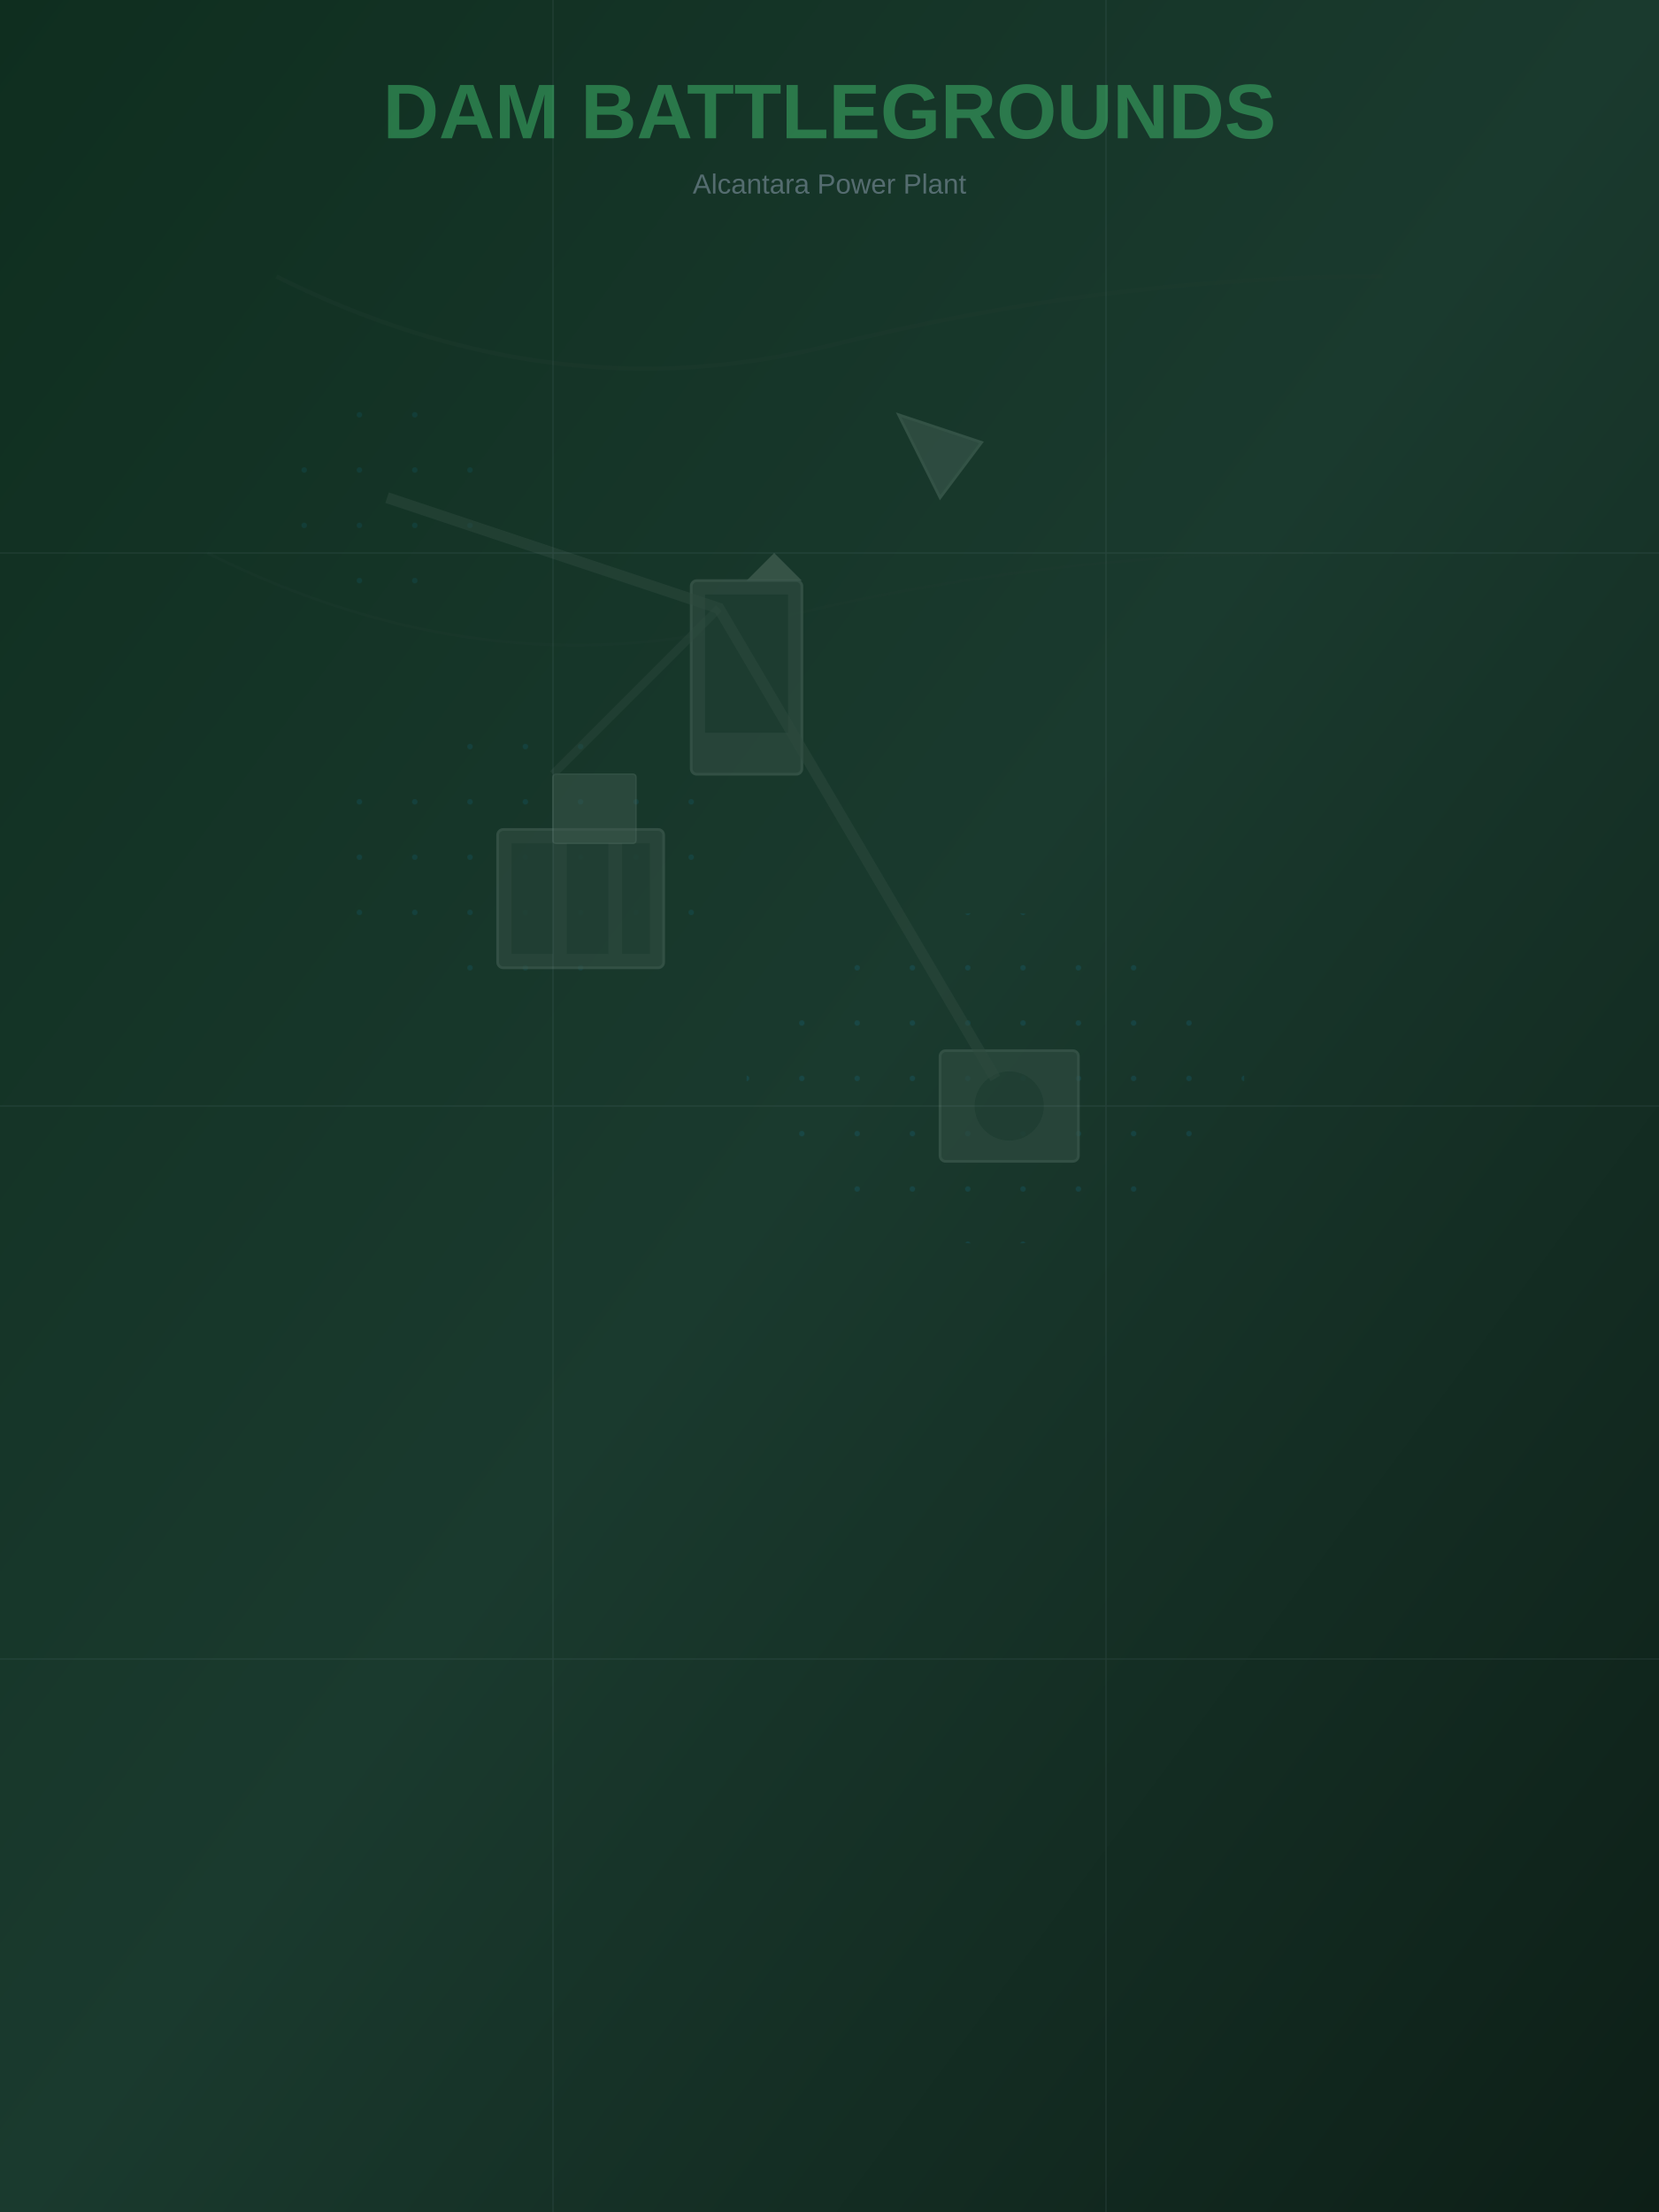
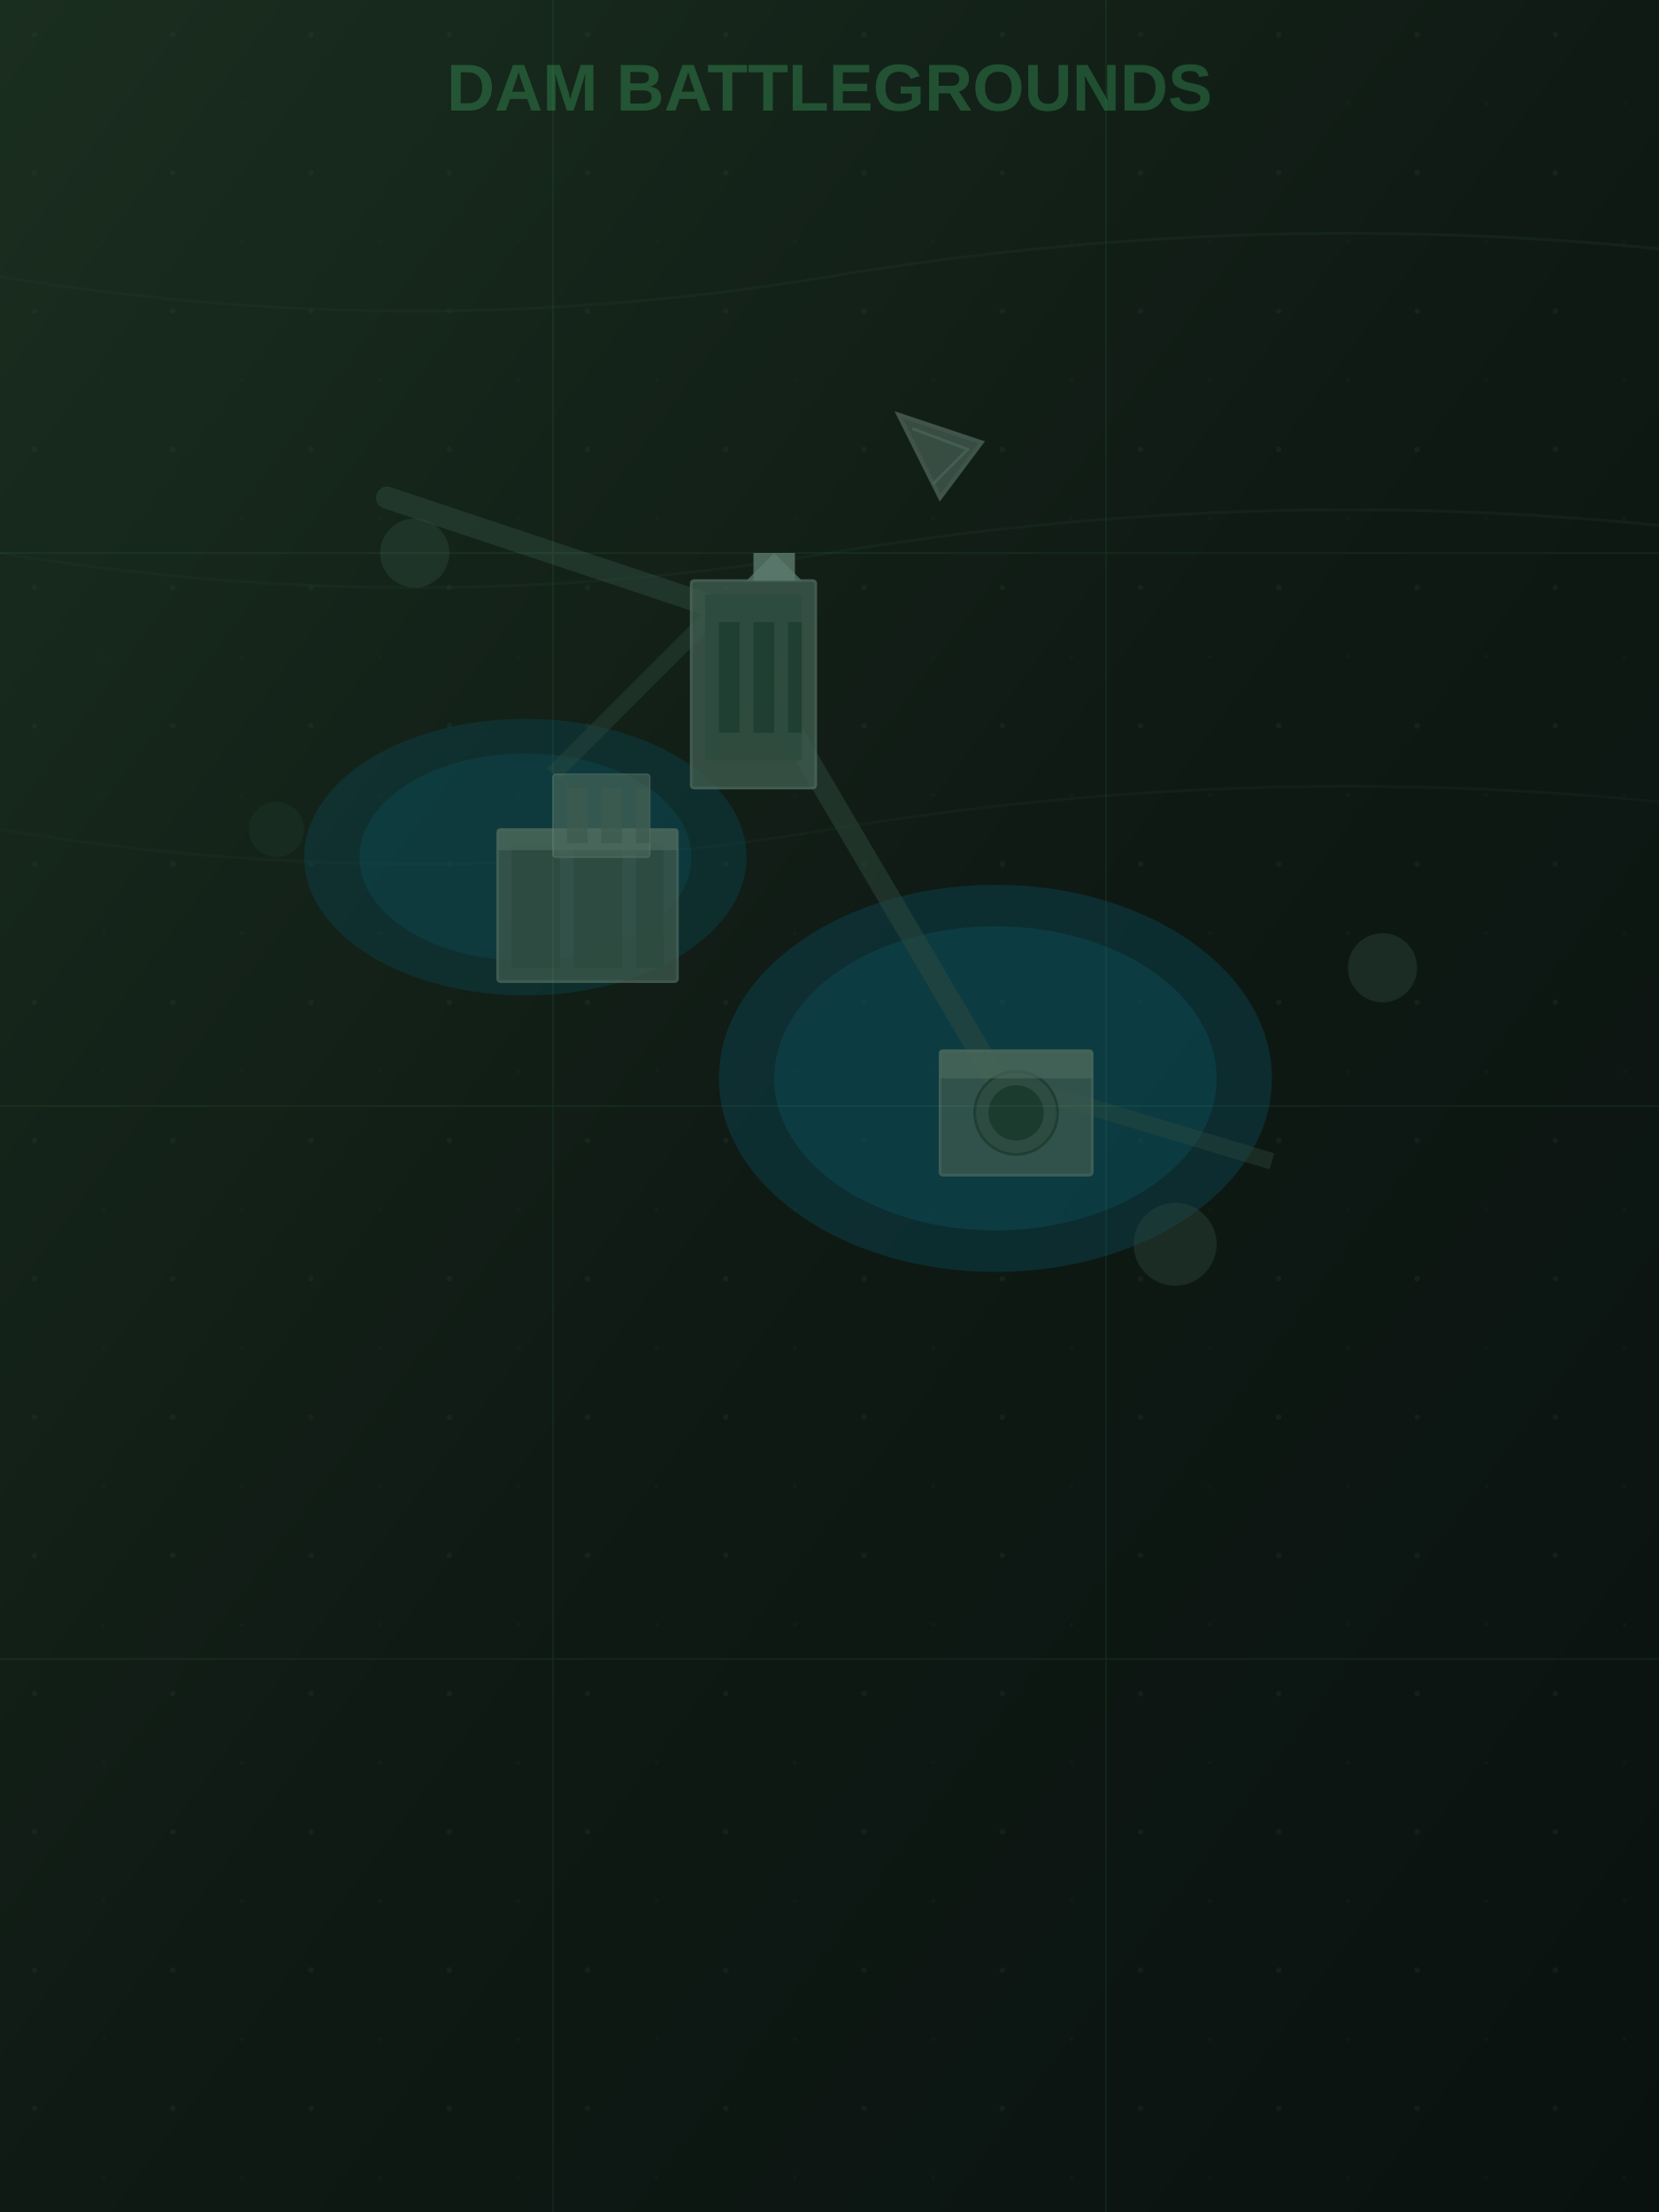
<svg xmlns="http://www.w3.org/2000/svg" width="1200" height="1600">
  <defs>
    <linearGradient id="damBg" x1="0%" y1="0%" x2="100%" y2="100%">
-       <stop offset="0%" style="stop-color:#0f2e1f;stop-opacity:1" />
-       <stop offset="50%" style="stop-color:#1a3a2e;stop-opacity:1" />
-       <stop offset="100%" style="stop-color:#0d1f17;stop-opacity:1" />
+       <stop offset="0%" style="stop-color:#1a2e1f;stop-opacity:1" />
+       <stop offset="50%" style="stop-color:#0f1a14;stop-opacity:1" />
+       <stop offset="100%" style="stop-color:#0a1210;stop-opacity:1" />
    </linearGradient>
-     <pattern id="waterPattern" x="0" y="0" width="40" height="40" patternUnits="userSpaceOnUse">
-       <circle cx="20" cy="20" r="2" fill="#0ea5e9" opacity="0.3" />
+     <pattern id="terrainPattern" x="0" y="0" width="100" height="100" patternUnits="userSpaceOnUse">
+       <circle cx="25" cy="25" r="2" fill="#2d4a3e" opacity="0.2" />
+       <circle cx="75" cy="75" r="1.5" fill="#1e3a2e" opacity="0.15" />
    </pattern>
  </defs>
  <rect width="1200" height="1600" fill="url(#damBg)" />
-   <ellipse cx="720" cy="780" rx="180" ry="120" fill="url(#waterPattern)" opacity="0.4" />
-   <ellipse cx="380" cy="620" rx="140" ry="90" fill="url(#waterPattern)" opacity="0.35" />
-   <ellipse cx="280" cy="360" rx="100" ry="70" fill="url(#waterPattern)" opacity="0.3" />
-   <path d="M 200 200 Q 400 300 600 250 T 1000 200" stroke="#1e3a2e" stroke-width="3" fill="none" opacity="0.4" />
-   <path d="M 150 400 Q 350 500 550 450 T 950 400" stroke="#1e3a2e" stroke-width="2" fill="none" opacity="0.3" />
-   <rect x="500" y="420" width="80" height="140" fill="#2d4a3e" opacity="0.7" stroke="#3d5a4e" stroke-width="2" rx="4" />
-   <rect x="510" y="430" width="60" height="100" fill="#1a3a2e" opacity="0.8" />
-   <polygon points="540,420 560,400 580,420" fill="#3d5a4e" opacity="0.8" />
-   <rect x="360" y="600" width="120" height="100" fill="#2d4a3e" opacity="0.7" stroke="#3d5a4e" stroke-width="2" rx="4" />
-   <rect x="370" y="610" width="30" height="80" fill="#1a3a2e" opacity="0.6" />
-   <rect x="410" y="610" width="30" height="80" fill="#1a3a2e" opacity="0.6" />
-   <rect x="450" y="610" width="20" height="80" fill="#1a3a2e" opacity="0.6" />
-   <rect x="680" y="760" width="100" height="80" fill="#2d4a3e" opacity="0.7" stroke="#3d5a4e" stroke-width="2" rx="4" />
-   <circle cx="730" cy="800" r="25" fill="#1a3a2e" opacity="0.6" />
-   <rect x="400" y="560" width="60" height="50" fill="#3d5a4e" opacity="0.5" stroke="#4d6a5e" stroke-width="1" rx="2" />
-   <path d="M 650 300 L 710 320 L 680 360 Z" fill="#4d6a5e" opacity="0.4" stroke="#5d7a6e" stroke-width="2" />
-   <path d="M 280 360 L 520 440 L 720 780" stroke="#2d4a3e" stroke-width="8" fill="none" opacity="0.5" />
-   <path d="M 400 560 L 520 440" stroke="#2d4a3e" stroke-width="6" fill="none" opacity="0.4" />
-   <g opacity="0.1">
-     <line x1="0" y1="400" x2="1200" y2="400" stroke="#94a3b8" stroke-width="1" />
-     <line x1="0" y1="800" x2="1200" y2="800" stroke="#94a3b8" stroke-width="1" />
-     <line x1="0" y1="1200" x2="1200" y2="1200" stroke="#94a3b8" stroke-width="1" />
-     <line x1="400" y1="0" x2="400" y2="1600" stroke="#94a3b8" stroke-width="1" />
-     <line x1="800" y1="0" x2="800" y2="1600" stroke="#94a3b8" stroke-width="1" />
+   <rect width="1200" height="1600" fill="url(#terrainPattern)" />
+   <path d="M 0 200 Q 300 250 600 200 T 1200 180" stroke="#1e3a2e" stroke-width="2" fill="none" opacity="0.3" />
+   <path d="M 0 400 Q 300 450 600 400 T 1200 380" stroke="#1e3a2e" stroke-width="2" fill="none" opacity="0.25" />
+   <path d="M 0 600 Q 300 650 600 600 T 1200 580" stroke="#1e3a2e" stroke-width="2" fill="none" opacity="0.2" />
+   <ellipse cx="720" cy="780" rx="200" ry="140" fill="#0a4a5a" opacity="0.4" />
+   <ellipse cx="720" cy="780" rx="160" ry="110" fill="#0d5a6a" opacity="0.3" />
+   <ellipse cx="380" cy="620" rx="160" ry="100" fill="#0a4a5a" opacity="0.35" />
+   <ellipse cx="380" cy="620" rx="120" ry="75" fill="#0d5a6a" opacity="0.25" />
+   <path d="M 280 360 L 520 440 L 720 780" stroke="#2d4a3e" stroke-width="16" fill="none" opacity="0.5" stroke-linecap="round" />
+   <path d="M 400 560 L 520 440" stroke="#2d4a3e" stroke-width="12" fill="none" opacity="0.4" />
+   <path d="M 920 840 L 720 780" stroke="#2d4a3e" stroke-width="12" fill="none" opacity="0.4" />
+   <rect x="500" y="420" width="90" height="150" fill="#3d5a4e" opacity="0.8" stroke="#4d6a5e" stroke-width="2" rx="2" />
+   <rect x="510" y="430" width="70" height="120" fill="#2d4a3e" opacity="0.9" />
+   <rect x="520" y="450" width="15" height="80" fill="#1a3a2e" opacity="0.7" />
+   <rect x="545" y="450" width="15" height="80" fill="#1a3a2e" opacity="0.7" />
+   <rect x="570" y="450" width="10" height="80" fill="#1a3a2e" opacity="0.7" />
+   <polygon points="540,420 560,400 580,420" fill="#4d6a5e" opacity="0.9" />
+   <rect x="545" y="400" width="30" height="20" fill="#5d7a6e" opacity="0.8" />
+   <rect x="360" y="600" width="130" height="110" fill="#3d5a4e" opacity="0.75" stroke="#4d6a5e" stroke-width="2" rx="2" />
+   <rect x="370" y="610" width="35" height="90" fill="#2d4a3e" opacity="0.8" />
+   <rect x="415" y="610" width="35" height="90" fill="#2d4a3e" opacity="0.8" />
+   <rect x="460" y="610" width="20" height="90" fill="#2d4a3e" opacity="0.8" />
+   <rect x="360" y="600" width="130" height="15" fill="#4d6a5e" opacity="0.6" />
+   <rect x="680" y="760" width="110" height="90" fill="#3d5a4e" opacity="0.75" stroke="#4d6a5e" stroke-width="2" rx="2" />
+   <circle cx="735" cy="805" r="30" fill="#2d4a3e" opacity="0.8" stroke="#1a3a2e" stroke-width="2" />
+   <circle cx="735" cy="805" r="20" fill="#1a3a2e" opacity="0.9" />
+   <rect x="680" y="760" width="110" height="20" fill="#4d6a5e" opacity="0.6" />
+   <rect x="400" y="560" width="70" height="60" fill="#4d6a5e" opacity="0.6" stroke="#5d7a6e" stroke-width="1" rx="2" />
+   <rect x="410" y="570" width="15" height="40" fill="#3d5a4e" opacity="0.7" />
+   <rect x="435" y="570" width="15" height="40" fill="#3d5a4e" opacity="0.7" />
+   <rect x="460" y="570" width="10" height="40" fill="#3d5a4e" opacity="0.7" />
+   <path d="M 650 300 L 710 320 L 680 360 Z" fill="#5d7a6e" opacity="0.5" stroke="#6d8a7e" stroke-width="3" />
+   <path d="M 660 310 L 700 325 L 675 350" stroke="#4d6a5e" stroke-width="2" fill="none" opacity="0.6" />
+   <circle cx="300" cy="400" r="25" fill="#2d4a3e" opacity="0.4" />
+   <circle cx="850" cy="900" r="30" fill="#2d4a3e" opacity="0.4" />
+   <circle cx="200" cy="600" r="20" fill="#1e3a2e" opacity="0.35" />
+   <circle cx="1000" cy="700" r="25" fill="#2d4a3e" opacity="0.4" />
+   <g opacity="0.08">
+     <line x1="0" y1="400" x2="1200" y2="400" stroke="#4ade80" stroke-width="1" />
+     <line x1="0" y1="800" x2="1200" y2="800" stroke="#4ade80" stroke-width="1" />
+     <line x1="0" y1="1200" x2="1200" y2="1200" stroke="#4ade80" stroke-width="1" />
+     <line x1="400" y1="0" x2="400" y2="1600" stroke="#4ade80" stroke-width="1" />
+     <line x1="800" y1="0" x2="800" y2="1600" stroke="#4ade80" stroke-width="1" />
  </g>
-   <text x="600" y="100" font-family="Arial, sans-serif" font-size="56" font-weight="bold" fill="#4ade80" text-anchor="middle" opacity="0.4">DAM BATTLEGROUNDS</text>
-   <text x="600" y="140" font-family="Arial, sans-serif" font-size="20" fill="#94a3b8" text-anchor="middle" opacity="0.5">Alcantara Power Plant</text>
+   <text x="600" y="80" font-family="Arial, sans-serif" font-size="48" font-weight="bold" fill="#4ade80" text-anchor="middle" opacity="0.25">DAM BATTLEGROUNDS</text>
</svg>
